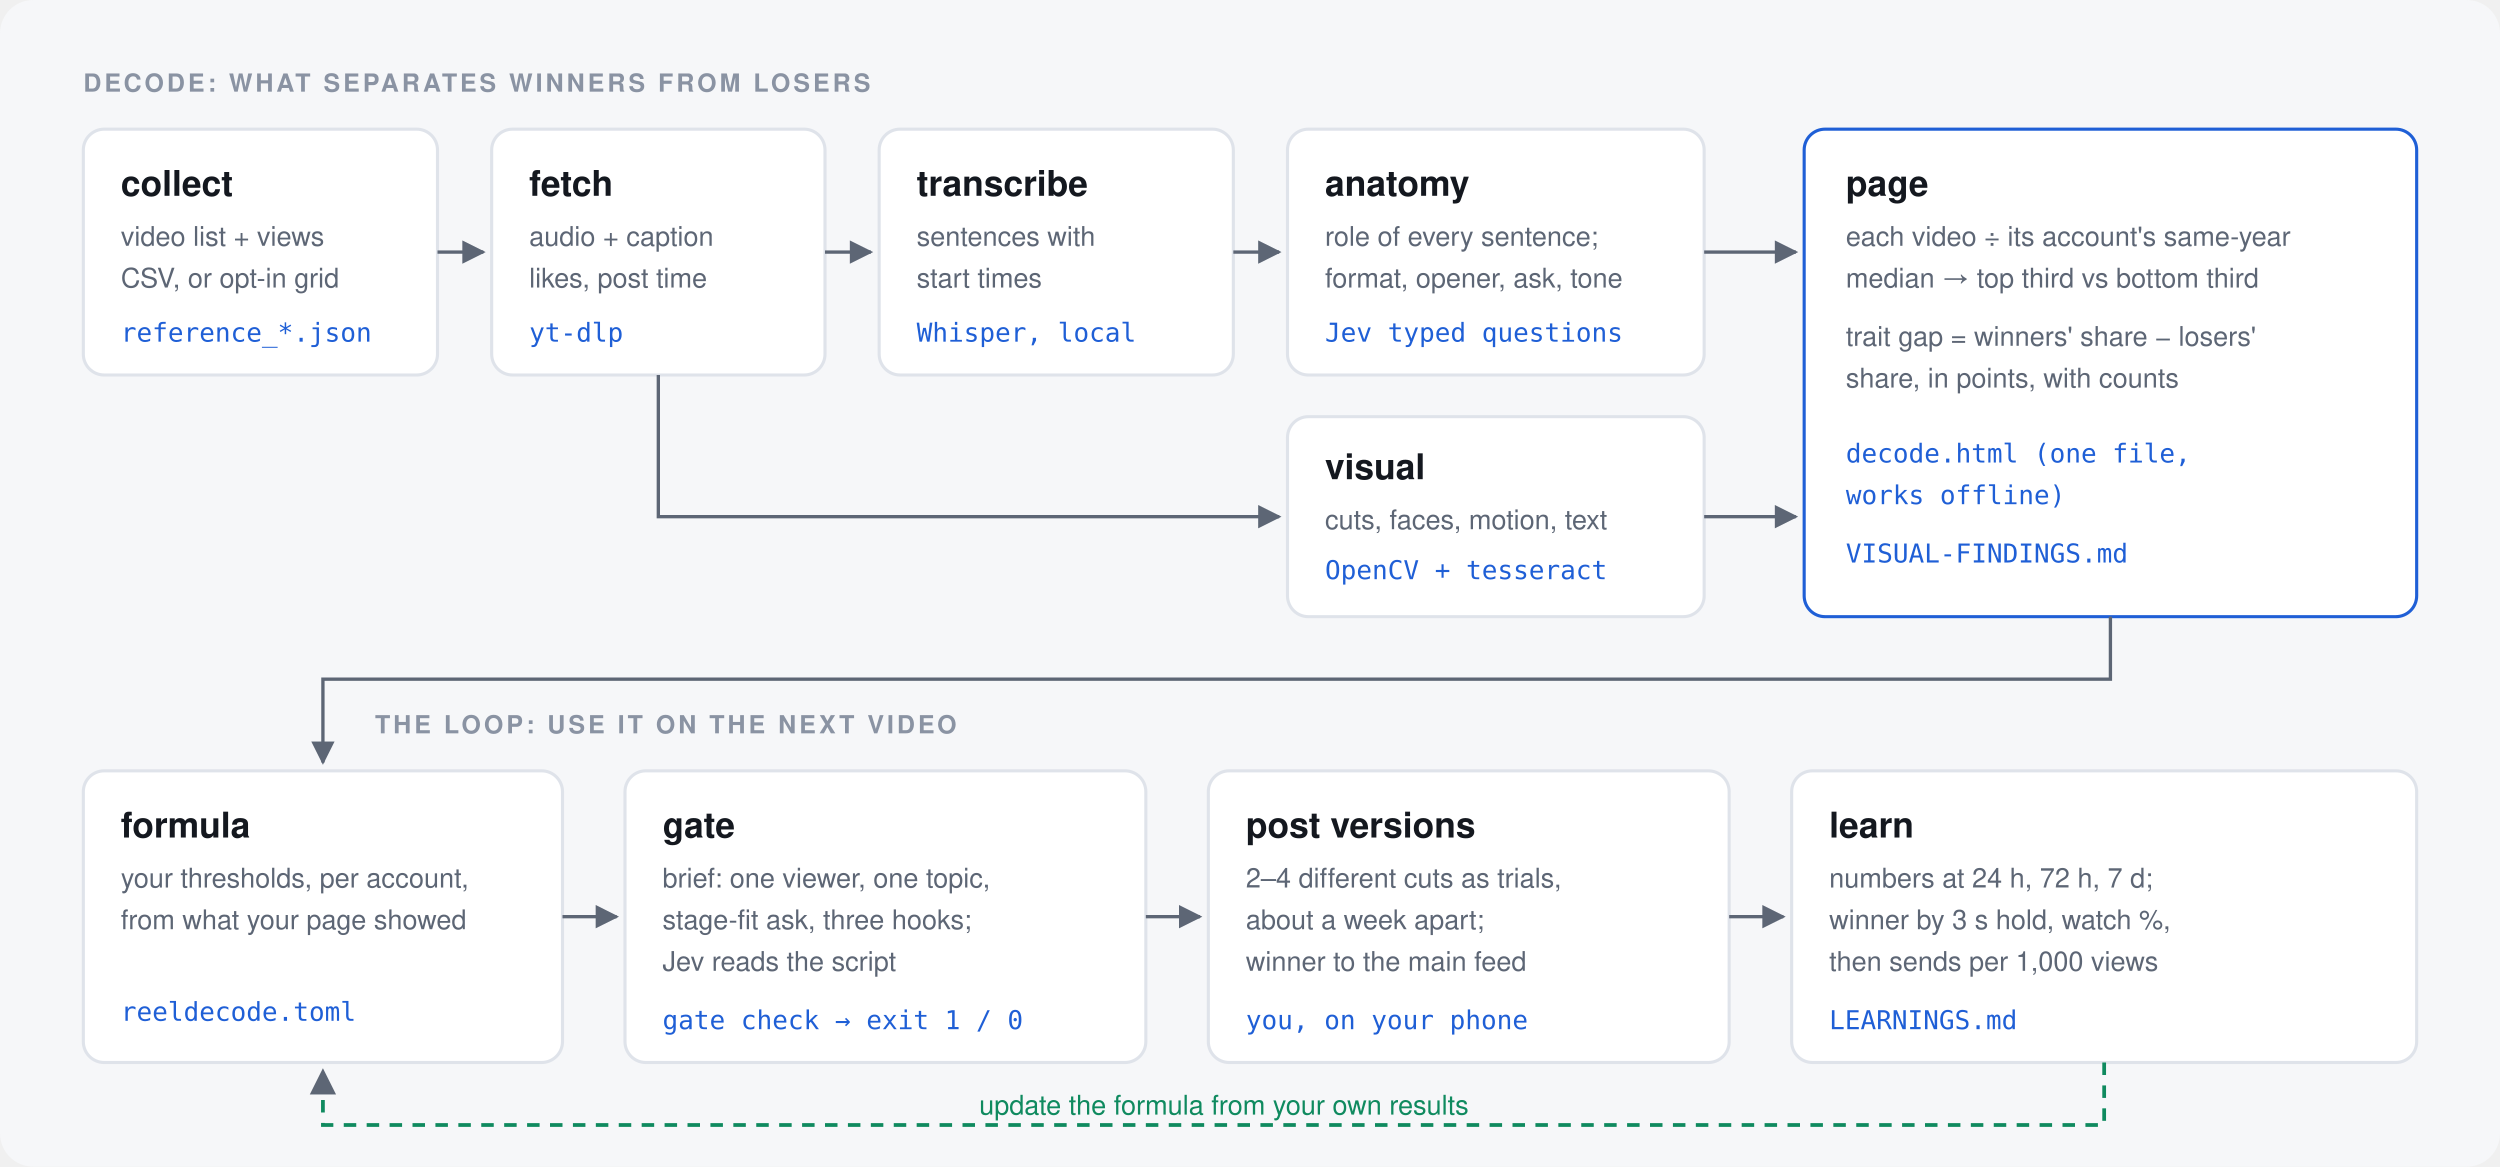
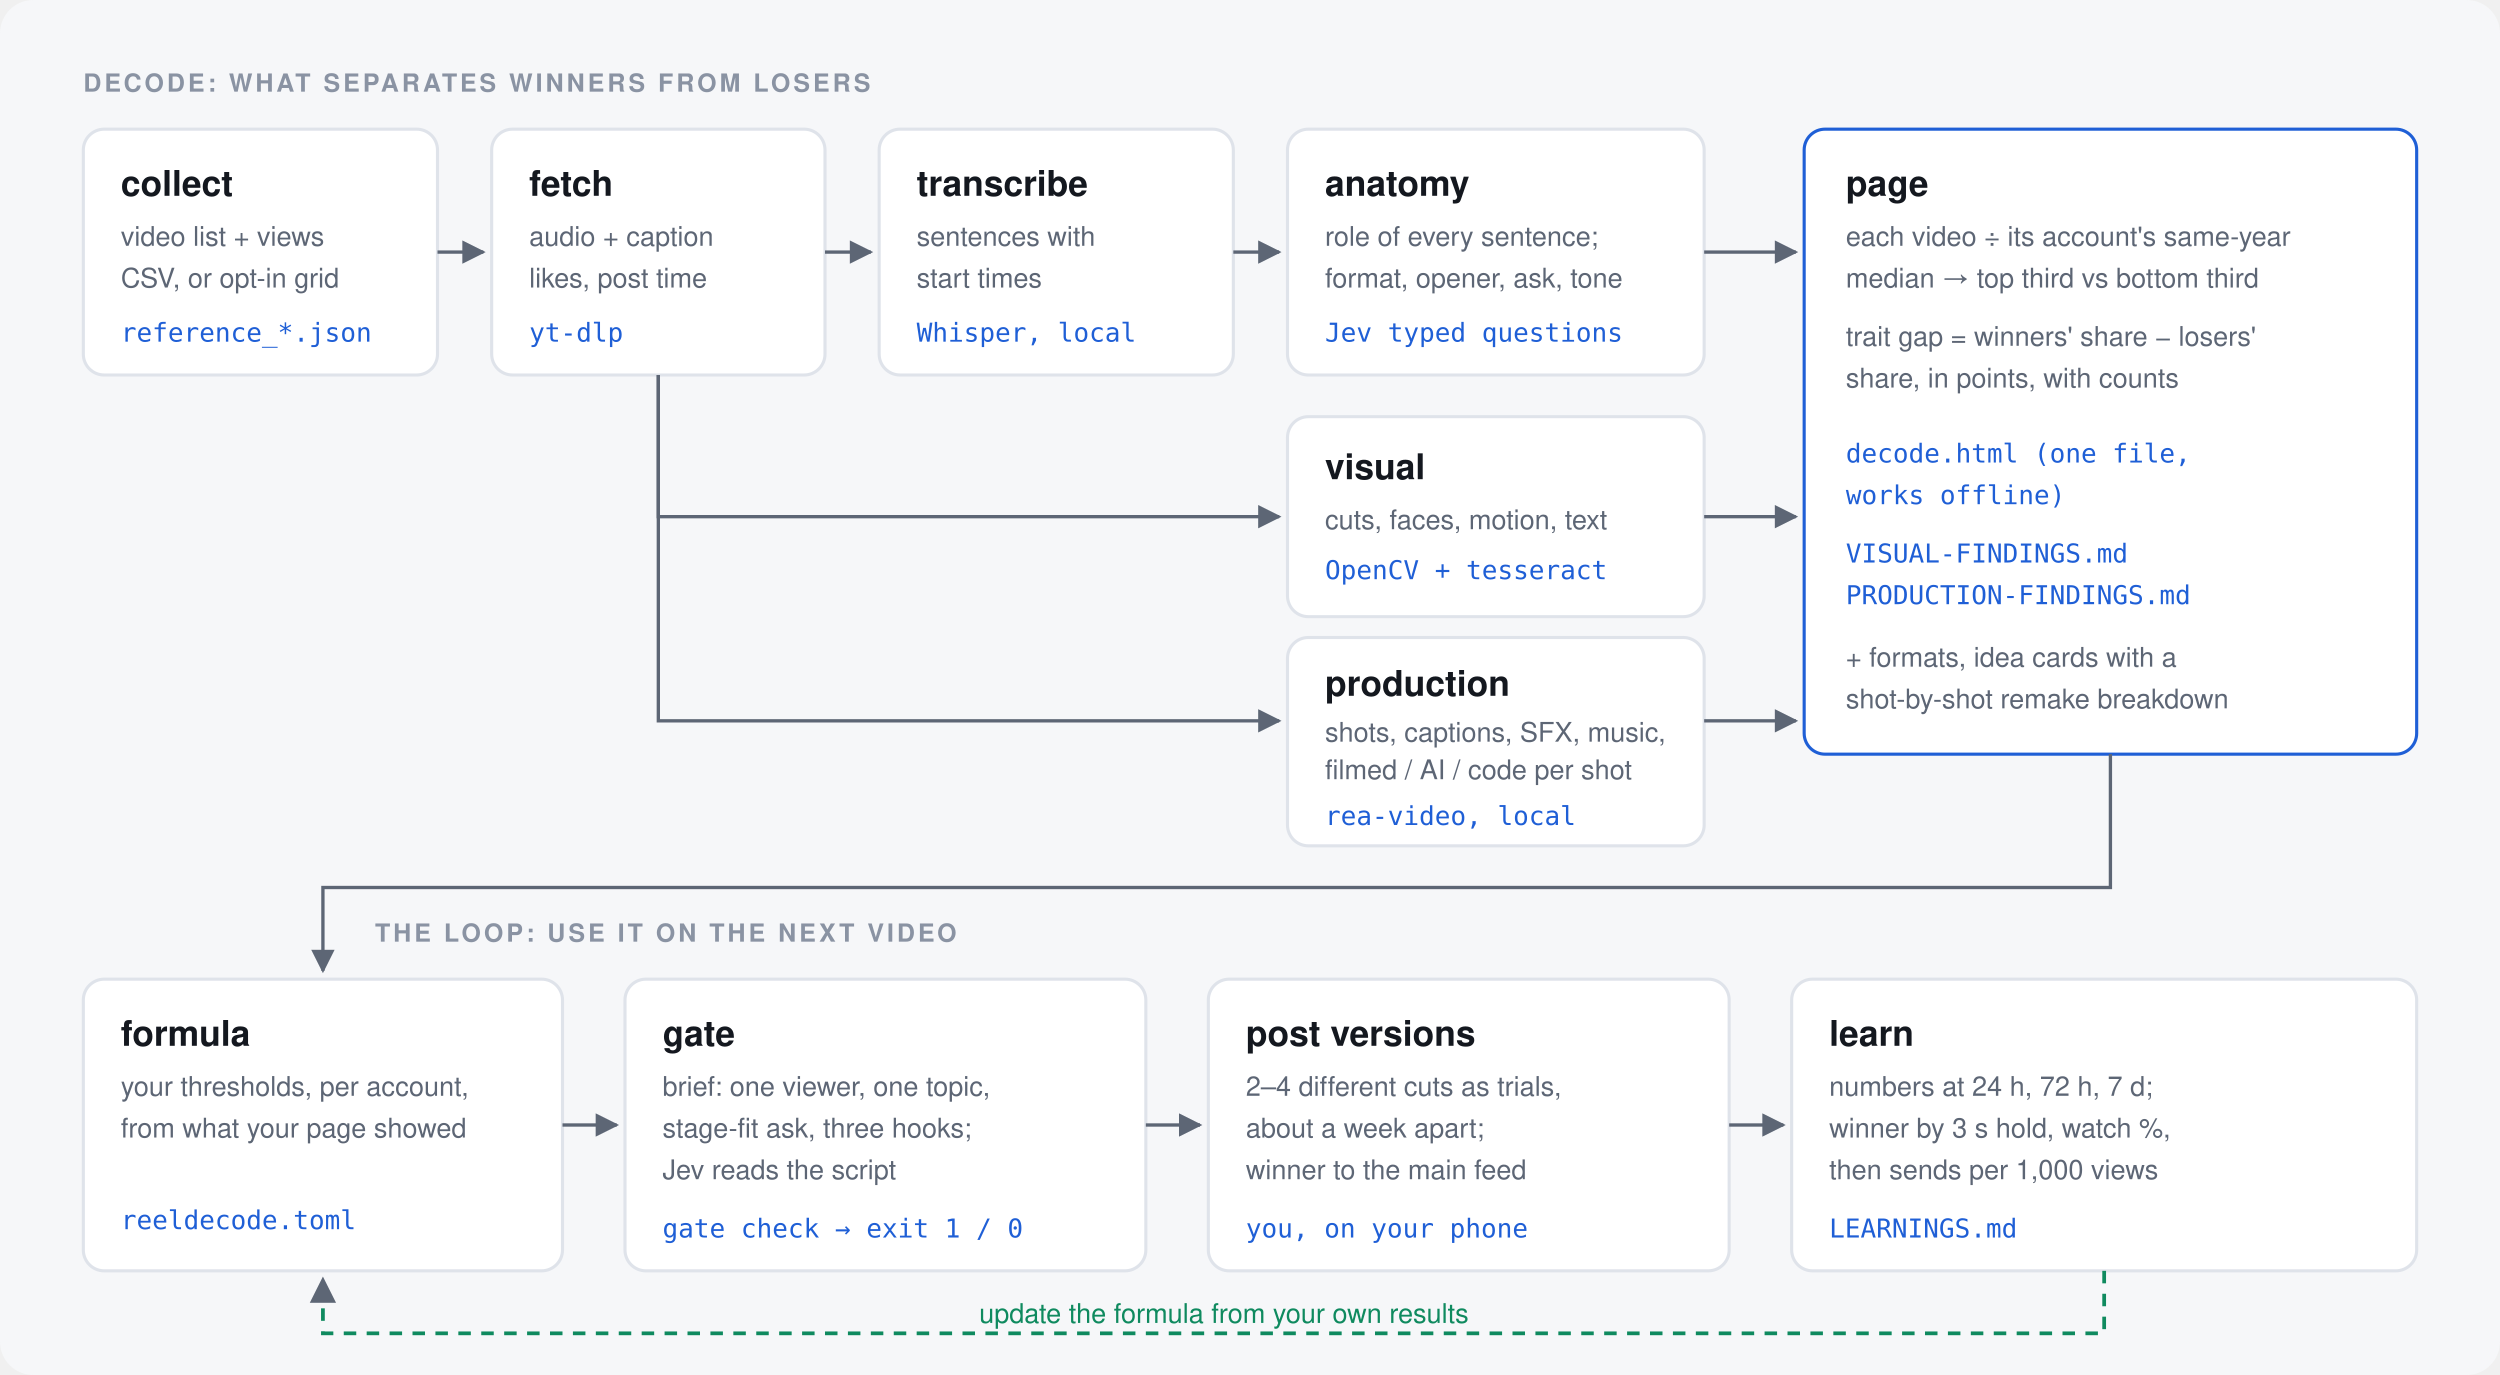
- <svg xmlns="http://www.w3.org/2000/svg" viewBox="0 0 1200 560" width="1200" height="560" font-family="IBM Plex Sans, -apple-system, Segoe UI, Helvetica, Arial, sans-serif">
+ <svg xmlns="http://www.w3.org/2000/svg" viewBox="0 0 1200 660" width="1200" height="660" font-family="IBM Plex Sans, -apple-system, Segoe UI, Helvetica, Arial, sans-serif">
  <defs>
    <marker id="a" viewBox="0 0 10 10" refX="9" refY="5" markerWidth="7" markerHeight="7" orient="auto-start-reverse">
      <path d="M0,0 L10,5 L0,10 z" fill="#5d6675" />
    </marker>
    <style>
      .bg{fill:#f6f7f9}
      .box{fill:#ffffff;stroke:#dfe3ea;stroke-width:1.5;rx:10}
      .t{font-size:17px;font-weight:600;fill:#14181f}
      .s{font-size:13px;fill:#5d6675}
      .m{font-family:IBM Plex Mono, Menlo, monospace;font-size:12.5px;fill:#1f5fd6}
      .lane{font-size:12px;font-weight:600;letter-spacing:.12em;fill:#8a93a3}
      .ln{stroke:#5d6675;stroke-width:1.6;fill:none}
      .loop{stroke:#0f8a5f;stroke-width:1.8;fill:none;stroke-dasharray:6 5}
    </style>
  </defs>
-   <rect class="bg" width="1200" height="560" rx="16" />
+   <rect class="bg" width="1200" height="660" rx="16" />
  <text class="lane" x="40" y="44">DECODE: WHAT SEPARATES WINNERS FROM LOSERS</text>
  <rect class="box" x="40" y="62" width="170" height="118" />
  <text class="t" x="58" y="94">collect</text>
  <text class="s" x="58" y="118">video list + views</text>
  <text class="s" x="58" y="138">CSV, or opt-in grid</text>
  <text class="m" x="58" y="164">reference_*.json</text>
  <rect class="box" x="236" y="62" width="160" height="118" />
  <text class="t" x="254" y="94">fetch</text>
  <text class="s" x="254" y="118">audio + caption</text>
  <text class="s" x="254" y="138">likes, post time</text>
  <text class="m" x="254" y="164">yt-dlp</text>
  <rect class="box" x="422" y="62" width="170" height="118" />
  <text class="t" x="440" y="94">transcribe</text>
  <text class="s" x="440" y="118">sentences with</text>
  <text class="s" x="440" y="138">start times</text>
  <text class="m" x="440" y="164">Whisper, local</text>
  <rect class="box" x="618" y="62" width="200" height="118" />
  <text class="t" x="636" y="94">anatomy</text>
  <text class="s" x="636" y="118">role of every sentence;</text>
  <text class="s" x="636" y="138">format, opener, ask, tone</text>
  <text class="m" x="636" y="164">Jev typed questions</text>
  <rect class="box" x="618" y="200" width="200" height="96" />
  <text class="t" x="636" y="230">visual</text>
  <text class="s" x="636" y="254">cuts, faces, motion, text</text>
  <text class="m" x="636" y="278">OpenCV + tesseract</text>
-   <rect class="box" x="866" y="62" width="294" height="234" style="stroke:#1f5fd6" />
+   <rect class="box" x="866" y="62" width="294" height="300" style="stroke:#1f5fd6" />
  <text class="t" x="886" y="94">page</text>
  <text class="s" x="886" y="118">each video ÷ its account's same-year</text>
  <text class="s" x="886" y="138">median → top third vs bottom third</text>
  <text class="s" x="886" y="166">trait gap = winners' share − losers'</text>
  <text class="s" x="886" y="186">share, in points, with counts</text>
  <text class="m" x="886" y="222">decode.html  (one file,</text>
  <text class="m" x="886" y="242">  works offline)</text>
  <text class="m" x="886" y="270">VISUAL-FINDINGS.md</text>
+   <text class="m" x="886" y="290">PRODUCTION-FINDINGS.md</text>
+   <text class="s" x="886" y="320">+ formats, idea cards with a</text>
+   <text class="s" x="886" y="340">shot-by-shot remake breakdown</text>
+   <rect class="box" x="618" y="306" width="200" height="100" />
+   <text class="t" x="636" y="334">production</text>
+   <text class="s" x="636" y="356">shots, captions, SFX, music,</text>
+   <text class="s" x="636" y="374">filmed / AI / code per shot</text>
+   <text class="m" x="636" y="396">rea-video, local</text>
+   <path class="ln" d="M316 180 V346 H614" marker-end="url(#a)" />
+   <path class="ln" d="M818 346 H862" marker-end="url(#a)" />
  <path class="ln" d="M210 121 H232" marker-end="url(#a)" />
  <path class="ln" d="M396 121 H418" marker-end="url(#a)" />
  <path class="ln" d="M592 121 H614" marker-end="url(#a)" />
  <path class="ln" d="M818 121 H862" marker-end="url(#a)" />
  <path class="ln" d="M316 180 V248 H614" marker-end="url(#a)" />
  <path class="ln" d="M818 248 H862" marker-end="url(#a)" />
-   <text class="lane" x="180" y="352">THE LOOP: USE IT ON THE NEXT VIDEO</text>
-   <rect class="box" x="40" y="370" width="230" height="140" />
-   <text class="t" x="58" y="402">formula</text>
-   <text class="s" x="58" y="426">your thresholds, per account,</text>
-   <text class="s" x="58" y="446">from what your page showed</text>
-   <text class="m" x="58" y="490">reeldecode.toml</text>
-   <rect class="box" x="300" y="370" width="250" height="140" />
-   <text class="t" x="318" y="402">gate</text>
-   <text class="s" x="318" y="426">brief: one viewer, one topic,</text>
-   <text class="s" x="318" y="446">stage-fit ask, three hooks;</text>
-   <text class="s" x="318" y="466">Jev reads the script</text>
-   <text class="m" x="318" y="494">gate check → exit 1 / 0</text>
-   <rect class="box" x="580" y="370" width="250" height="140" />
-   <text class="t" x="598" y="402">post versions</text>
-   <text class="s" x="598" y="426">2–4 different cuts as trials,</text>
-   <text class="s" x="598" y="446">about a week apart;</text>
-   <text class="s" x="598" y="466">winner to the main feed</text>
-   <text class="m" x="598" y="494">you, on your phone</text>
-   <rect class="box" x="860" y="370" width="300" height="140" />
-   <text class="t" x="878" y="402">learn</text>
-   <text class="s" x="878" y="426">numbers at 24 h, 72 h, 7 d;</text>
-   <text class="s" x="878" y="446">winner by 3 s hold, watch %,</text>
-   <text class="s" x="878" y="466">then sends per 1,000 views</text>
-   <text class="m" x="878" y="494">LEARNINGS.md</text>
-   <path class="ln" d="M270 440 H296" marker-end="url(#a)" />
-   <path class="ln" d="M550 440 H576" marker-end="url(#a)" />
-   <path class="ln" d="M830 440 H856" marker-end="url(#a)" />
-   <path class="ln" d="M1013 296 V326 H155 V366" marker-end="url(#a)" />
-   <path class="loop" d="M1010 510 V540 H155 V514" marker-end="url(#a)" />
-   <text class="s" x="470" y="535" style="fill:#0f8a5f">update the formula from your own results</text>
+   <text class="lane" x="180" y="452">THE LOOP: USE IT ON THE NEXT VIDEO</text>
+   <rect class="box" x="40" y="470" width="230" height="140" />
+   <text class="t" x="58" y="502">formula</text>
+   <text class="s" x="58" y="526">your thresholds, per account,</text>
+   <text class="s" x="58" y="546">from what your page showed</text>
+   <text class="m" x="58" y="590">reeldecode.toml</text>
+   <rect class="box" x="300" y="470" width="250" height="140" />
+   <text class="t" x="318" y="502">gate</text>
+   <text class="s" x="318" y="526">brief: one viewer, one topic,</text>
+   <text class="s" x="318" y="546">stage-fit ask, three hooks;</text>
+   <text class="s" x="318" y="566">Jev reads the script</text>
+   <text class="m" x="318" y="594">gate check → exit 1 / 0</text>
+   <rect class="box" x="580" y="470" width="250" height="140" />
+   <text class="t" x="598" y="502">post versions</text>
+   <text class="s" x="598" y="526">2–4 different cuts as trials,</text>
+   <text class="s" x="598" y="546">about a week apart;</text>
+   <text class="s" x="598" y="566">winner to the main feed</text>
+   <text class="m" x="598" y="594">you, on your phone</text>
+   <rect class="box" x="860" y="470" width="300" height="140" />
+   <text class="t" x="878" y="502">learn</text>
+   <text class="s" x="878" y="526">numbers at 24 h, 72 h, 7 d;</text>
+   <text class="s" x="878" y="546">winner by 3 s hold, watch %,</text>
+   <text class="s" x="878" y="566">then sends per 1,000 views</text>
+   <text class="m" x="878" y="594">LEARNINGS.md</text>
+   <path class="ln" d="M270 540 H296" marker-end="url(#a)" />
+   <path class="ln" d="M550 540 H576" marker-end="url(#a)" />
+   <path class="ln" d="M830 540 H856" marker-end="url(#a)" />
+   <path class="ln" d="M1013 362 V426 H155 V466" marker-end="url(#a)" />
+   <path class="loop" d="M1010 610 V640 H155 V614" marker-end="url(#a)" />
+   <text class="s" x="470" y="635" style="fill:#0f8a5f">update the formula from your own results</text>
</svg>
